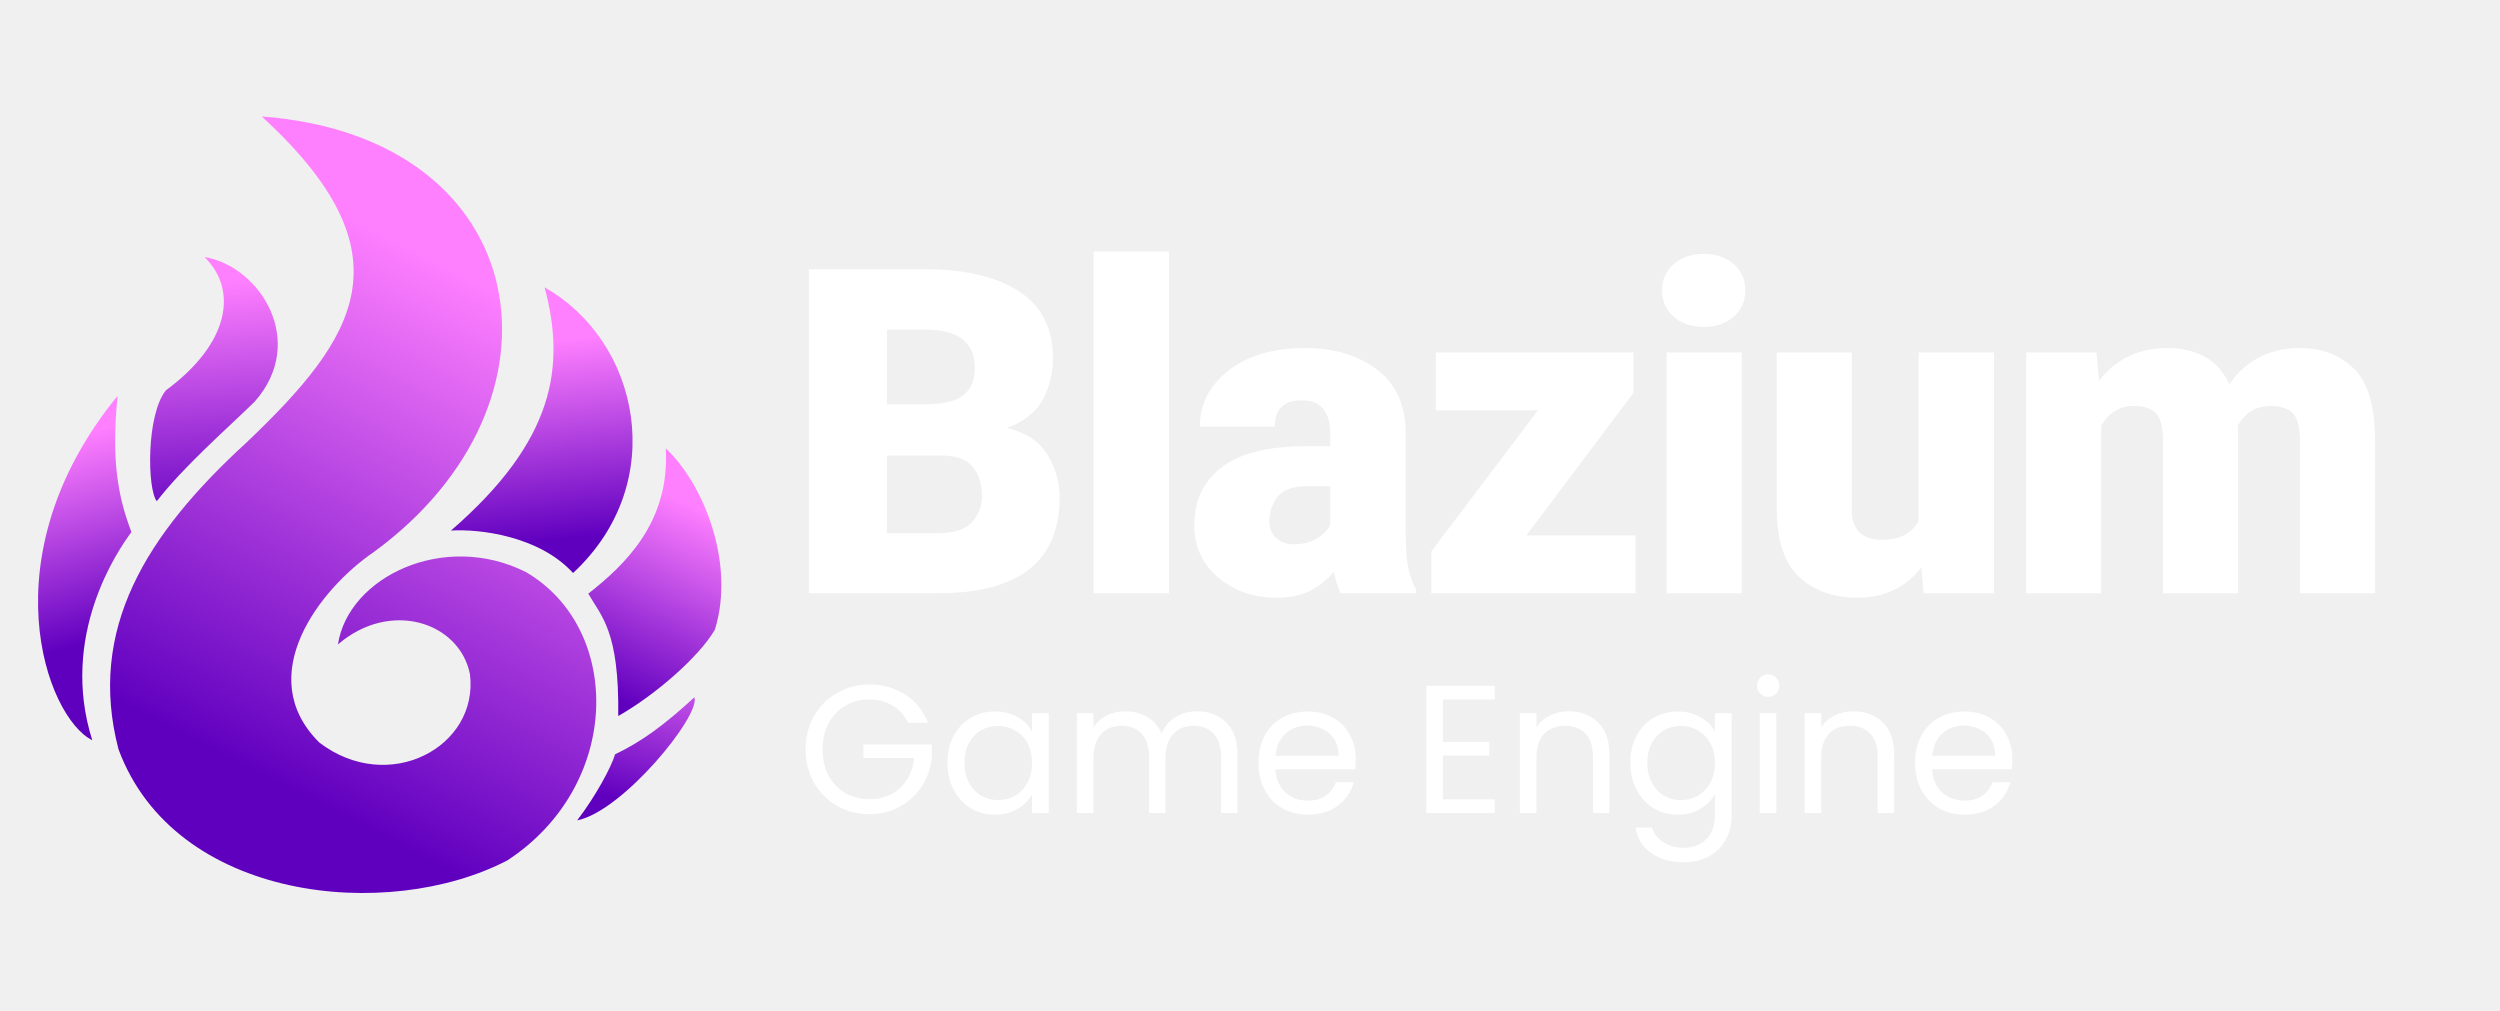
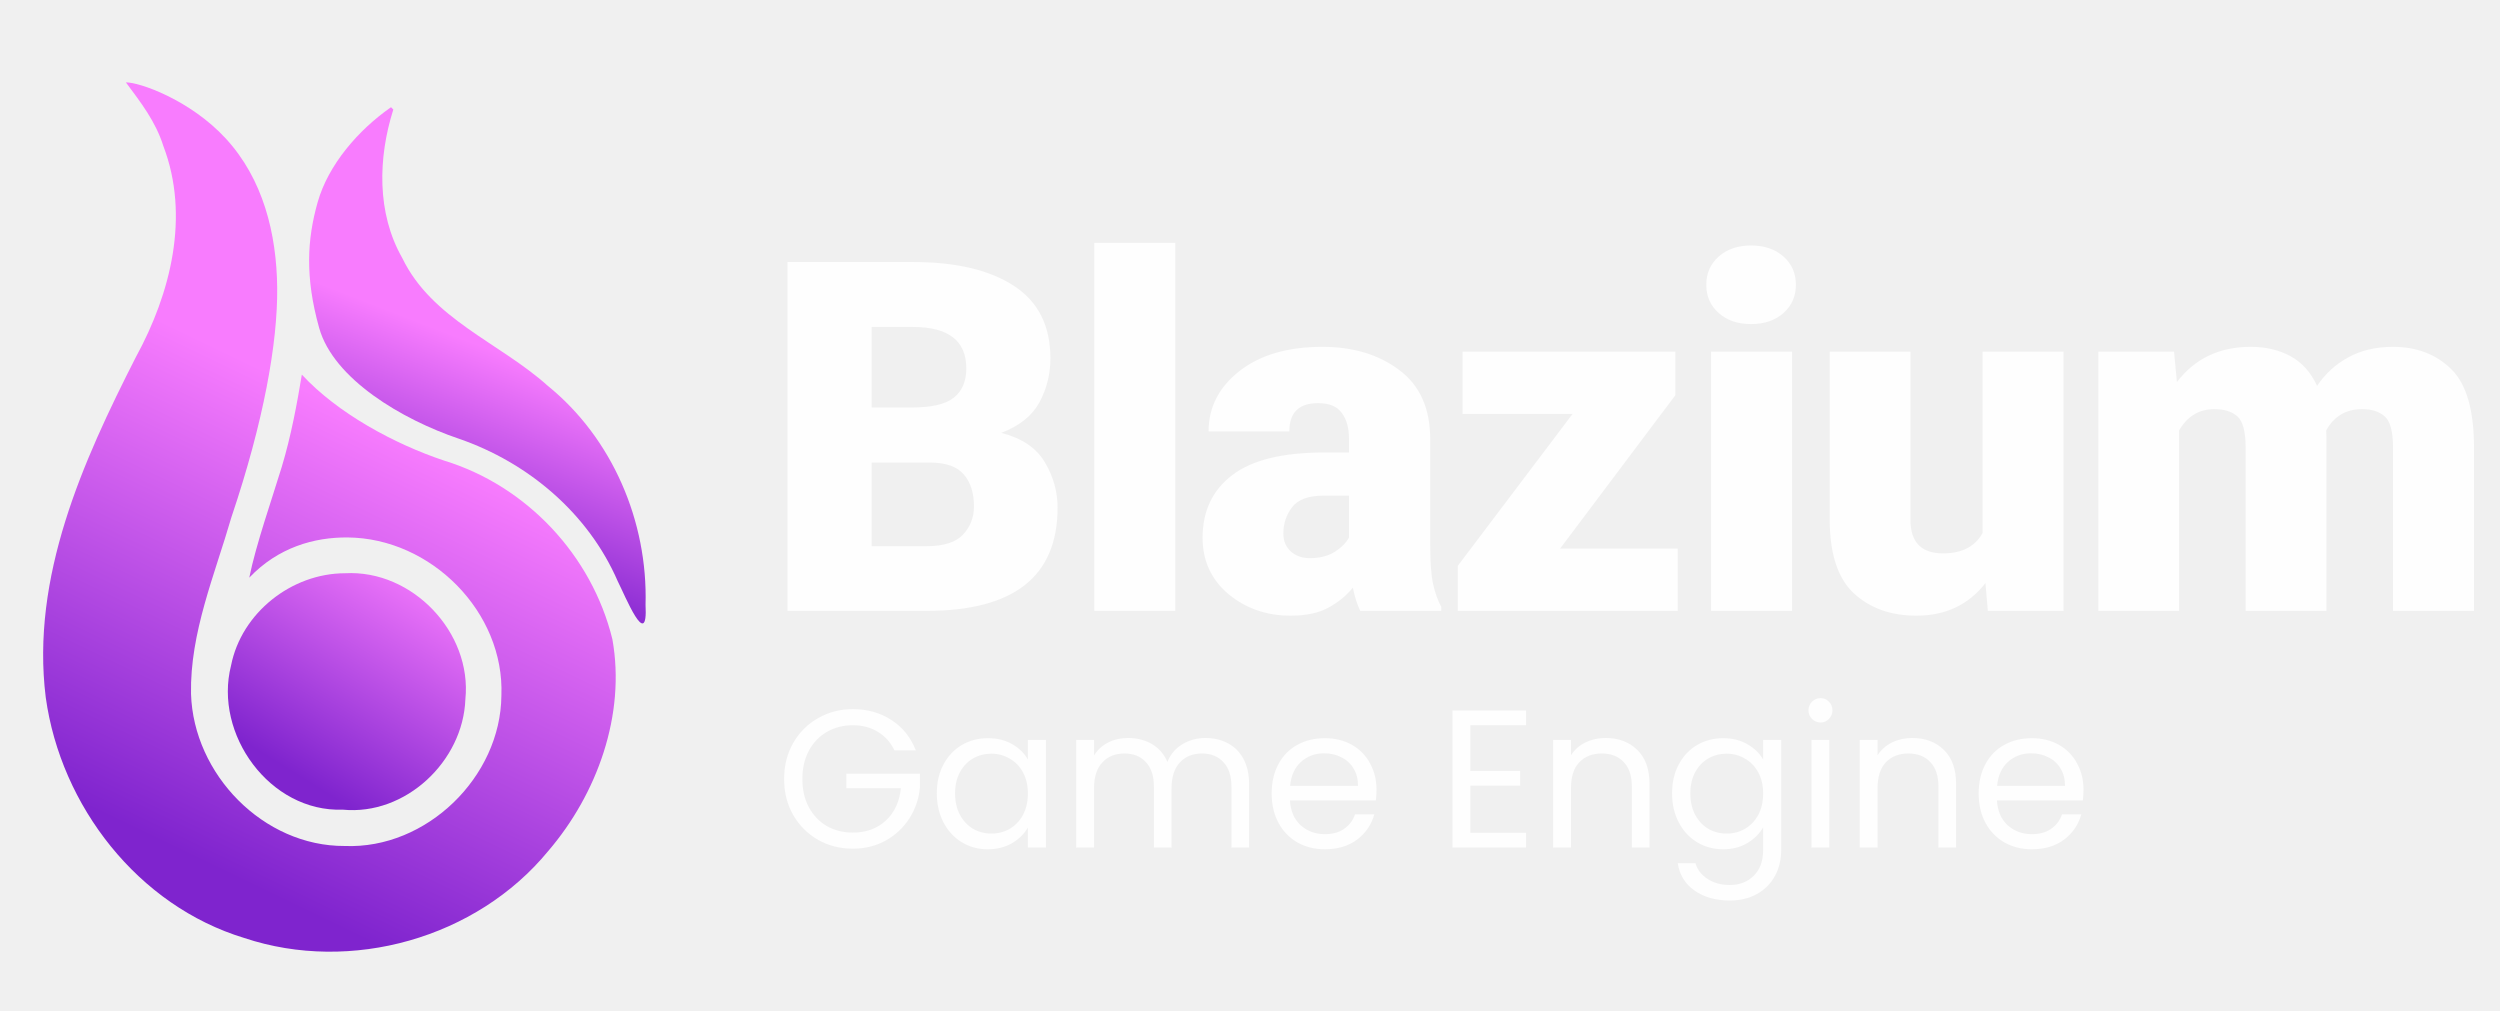
- <svg xmlns="http://www.w3.org/2000/svg" xmlns:xlink="http://www.w3.org/1999/xlink" xml:space="preserve" width="1024" height="414">
+ <svg xmlns="http://www.w3.org/2000/svg" xmlns:xlink="http://www.w3.org/1999/xlink" xml:space="preserve" width="1024" height="414" viewBox="0 0 960 388.125">
  <defs>
-     <linearGradient xlink:href="#a" id="b" x1="345.488" x2="326.393" y1="537.545" y2="278.277" gradientTransform="translate(25.645)" gradientUnits="userSpaceOnUse" />
    <linearGradient id="a">
-       <stop offset="0" stop-color="#6000bf" />
-       <stop offset="1" stop-color="#ff80ff" />
+       <stop offset=".045" stop-color="#7f24ce" />
+       <stop offset="1" stop-color="#f87cfe" />
    </linearGradient>
-     <linearGradient xlink:href="#a" id="c" x1="628.385" x2="605.516" y1="554.552" y2="345.675" gradientTransform="translate(25.645)" gradientUnits="userSpaceOnUse" />
-     <linearGradient xlink:href="#a" id="d" x1="711.173" x2="813.123" y1="702.796" y2="513.799" gradientTransform="translate(25.645)" gradientUnits="userSpaceOnUse" />
-     <linearGradient xlink:href="#a" id="e" x1="263.133" x2="199.507" y1="648.504" y2="445.445" gradientTransform="translate(25.645)" gradientUnits="userSpaceOnUse" />
-     <linearGradient xlink:href="#a" id="f" x1="760.851" x2="818.785" y1="829.706" y2="638.514" gradientTransform="translate(25.645)" gradientUnits="userSpaceOnUse" />
-     <linearGradient xlink:href="#a" id="g" x1="447.231" x2="722.686" y1="825.105" y2="341.161" gradientTransform="translate(25.645)" gradientUnits="userSpaceOnUse" />
+     <linearGradient xlink:href="#a" id="d" x1="269.585" x2="488.27" y1="847.204" y2="393.079" gradientTransform="translate(-62.274 3.857)scale(.37518)" gradientUnits="userSpaceOnUse" />
+     <linearGradient xlink:href="#a" id="c" x1="496.519" x2="635.831" y1="813.477" y2="589.778" gradientTransform="translate(-62.274 3.857)scale(.37518)" gradientUnits="userSpaceOnUse" />
+     <linearGradient xlink:href="#a" id="b" x1="635.831" x2="721.822" y1="589.778" y2="368.408" gradientTransform="translate(-62.274 3.857)scale(.37518)" gradientUnits="userSpaceOnUse" />
  </defs>
-   <path fill="#fff" d="M 434.022,203.716 Q 434.022,243 384.165,243 H 331.3 V 110.291 h 47.67 q 24.518,0 38.372,9.024 13.945,9.023 13.945,27.617 0,9.024 -4.192,16.771 -4.193,7.656 -14.493,11.576 11.758,3.007 16.589,11.21 4.83,8.112 4.83,17.227 z m -70.73,-68.724 v 30.625 h 15.495 q 11.12,0 15.769,-3.737 4.74,-3.737 4.74,-11.12 0,-15.768 -20.326,-15.768 z m 38.92,68.268 q 0,-7.656 -3.828,-12.122 -3.828,-4.557 -12.943,-4.557 h -22.149 v 31.81 h 20.873 q 9.753,0 13.854,-4.375 4.193,-4.467 4.193,-10.756 M 478.785,103 V 243 H 447.978 V 103 Z m 70.375,140 q -1.732,-3.555 -2.826,-8.841 -3.554,4.466 -9.205,7.565 -5.56,3.099 -14.492,3.099 -13.672,0 -23.607,-8.203 -9.844,-8.295 -9.844,-21.42 0,-15.22 11.21,-23.789 11.212,-8.659 35.001,-8.659 h 9.48 v -5.195 q 0,-6.198 -2.735,-9.844 -2.643,-3.737 -9.024,-3.737 -10.937,0 -10.937,10.756 h -30.716 q 0,-13.763 11.757,-22.97 11.758,-9.205 31.537,-9.205 17.591,0 29.258,8.841 11.758,8.75 11.758,26.341 v 40.378 q 0,9.662 1.093,14.675 1.094,4.922 3.1,8.659 V 243 Z m -19.232,-20.052 q 5.651,0 9.48,-2.37 3.828,-2.46 5.468,-5.469 v -15.95 h -9.661 q -8.66,0 -12.032,4.466 -3.28,4.375 -3.28,9.935 0,4.193 2.825,6.836 2.916,2.552 7.2,2.552 m 58.162,-54.87 V 144.38 h 80.937 v 16.589 l -43.84,58.333 h 44.752 V 243 h -83.672 v -17.135 l 43.659,-57.787 z m 92.706,-49.128 q 0,-6.562 4.74,-10.755 4.739,-4.193 12.304,-4.193 7.565,0 12.305,4.193 4.74,4.193 4.74,10.755 0,6.563 -4.74,10.756 -4.74,4.192 -12.305,4.192 -7.565,0 -12.305,-4.192 -4.74,-4.192 -4.74,-10.756 z m 32.63,25.43 V 243 h -30.807 v -98.62 z m 74.477,98.62 -0.912,-10.573 q -9.661,12.396 -26.25,12.396 -14.674,0 -23.88,-8.568 -9.115,-8.568 -9.115,-28.073 V 144.38 h 30.717 v 63.985 q 0,12.76 12.395,12.76 10.756,0 15.04,-7.747 V 144.38 h 30.807 V 243 Z m 86.143,-76.745 q -8.659,0 -13.398,8.112 V 243 H 829.93 v -98.62 h 28.803 l 1.093,11.576 q 10.209,-13.399 28.073,-13.399 8.66,0 15.13,3.555 6.563,3.554 10.118,11.302 4.648,-6.927 11.849,-10.846 7.291,-4.01 17.044,-4.01 13.49,0 22.148,8.476 8.66,8.476 8.66,29.896 V 243 H 942.04 v -62.07 q 0,-9.206 -3.19,-11.94 -3.1,-2.735 -8.568,-2.735 -9.206,0 -13.672,8.112 0.091,1.367 0.091,2.826 V 243 h -30.716 v -61.888 q 0,-9.388 -3.19,-12.123 -3.099,-2.734 -8.75,-2.734 z" aria-label="Blazium" font-family="Roboto" font-size="186.667" font-weight="900" letter-spacing="-4" paint-order="stroke fill markers" style="line-height:1.25;-inkscape-font-specification:&quot;Roboto Heavy&quot;" />
-   <path fill="#fff" d="m 371.952,296.056 q -2.165,-4.555 -6.272,-7.019 -4.106,-2.538 -9.557,-2.538 -5.45,0 -9.856,2.538 -4.33,2.464 -6.87,7.168 -2.463,4.63 -2.463,10.752 0,6.122 2.464,10.752 2.538,4.63 6.869,7.168 4.405,2.464 9.856,2.464 7.616,0 12.544,-4.554 4.928,-4.554 5.75,-12.32 h -20.758 v -5.526 h 28 v 5.227 q -0.597,6.421 -4.032,11.797 -3.435,5.302 -9.035,8.438 -5.6,3.061 -12.469,3.061 -7.243,0 -13.216,-3.36 -5.973,-3.435 -9.483,-9.483 -3.434,-6.048 -3.434,-13.664 0,-7.616 3.434,-13.664 3.51,-6.122 9.483,-9.482 5.973,-3.435 13.216,-3.435 8.288,0 14.635,4.107 6.421,4.106 9.333,11.573 z m 16.128,16.352 q 0,-6.272 2.539,-10.976 2.539,-4.779 6.944,-7.392 4.48,-2.613 9.93,-2.613 5.377,0 9.334,2.314 3.957,2.314 5.899,5.824 V 292.1 h 6.869 v 40.917 h -6.87 V 325.4 q -2.015,3.584 -6.047,5.973 -3.958,2.315 -9.259,2.315 -5.45,0 -9.856,-2.688 -4.406,-2.688 -6.944,-7.541 -2.538,-4.853 -2.539,-11.051 m 34.646,0.075 q 0,-4.63 -1.867,-8.064 -1.867,-3.434 -5.077,-5.227 -3.136,-1.867 -6.944,-1.867 -3.808,0 -6.944,1.792 -3.136,1.792 -5.003,5.227 -1.867,3.435 -1.867,8.064 0,4.704 1.867,8.213 1.867,3.435 5.003,5.302 3.136,1.792 6.944,1.792 3.808,0 6.944,-1.792 3.21,-1.867 5.077,-5.302 1.867,-3.509 1.867,-8.138 m 67.573,-21.131 q 4.779,0 8.512,2.016 3.733,1.941 5.899,5.899 2.165,3.957 2.165,9.632 v 24.117 h -6.72 v -23.147 q 0,-6.122 -3.061,-9.333 -2.987,-3.285 -8.139,-3.285 -5.301,0 -8.437,3.434 -3.136,3.36 -3.136,9.782 v 22.549 h -6.72 v -23.147 q 0,-6.122 -3.062,-9.333 -2.986,-3.285 -8.138,-3.285 -5.302,0 -8.438,3.434 -3.136,3.36 -3.136,9.782 v 22.549 h -6.794 v -40.917 h 6.794 v 5.898 q 2.016,-3.21 5.376,-4.928 3.435,-1.717 7.542,-1.717 5.152,0 9.11,2.315 3.956,2.314 5.898,6.794 1.717,-4.33 5.674,-6.72 3.957,-2.39 8.811,-2.389 m 65.035,19.637 q 0,1.942 -0.224,4.107 h -32.704 q 0.373,6.048 4.106,9.483 3.808,3.36 9.184,3.36 4.406,0 7.318,-2.016 2.987,-2.091 4.181,-5.526 h 7.318 q -1.643,5.899 -6.571,9.632 -4.928,3.659 -12.246,3.659 -5.824,0 -10.453,-2.613 -4.555,-2.614 -7.168,-7.392 -2.613,-4.854 -2.613,-11.2 0,-6.347 2.538,-11.126 2.54,-4.778 7.094,-7.317 4.63,-2.613 10.602,-2.613 5.825,0 10.305,2.538 4.48,2.539 6.869,7.019 2.464,4.405 2.464,10.005 m -7.019,-1.418 q 0,-3.883 -1.717,-6.646 -1.717,-2.837 -4.704,-4.256 -2.912,-1.493 -6.496,-1.493 -5.152,0 -8.81,3.285 -3.585,3.286 -4.107,9.11 z m 42.71,-23.072 v 17.397 h 18.965 v 5.6 h -18.965 v 17.92 h 21.205 v 5.6 h -28 v -52.117 h 28 v 5.6 z m 51.445,4.853 q 7.467,0 12.096,4.555 4.63,4.48 4.63,12.992 v 24.117 h -6.72 v -23.147 q 0,-6.122 -3.062,-9.333 -3.061,-3.285 -8.363,-3.285 -5.376,0 -8.586,3.36 -3.136,3.36 -3.136,9.781 v 22.624 h -6.795 v -40.917 h 6.795 v 5.824 q 2.016,-3.136 5.45,-4.854 3.51,-1.717 7.691,-1.717 m 44.725,0.075 q 5.302,0 9.259,2.314 4.032,2.315 5.973,5.824 V 292.1 h 6.87 v 41.813 q 0,5.6 -2.39,9.93 -2.389,4.406 -6.869,6.87 -4.405,2.464 -10.304,2.464 -8.064,0 -13.44,-3.808 -5.376,-3.808 -6.347,-10.379 h 6.72 q 1.12,3.734 4.63,5.974 3.509,2.314 8.437,2.314 5.6,0 9.11,-3.509 3.583,-3.51 3.583,-9.856 v -8.587 q -2.016,3.584 -5.973,5.974 -3.957,2.39 -9.259,2.39 -5.45,0 -9.93,-2.689 -4.406,-2.688 -6.944,-7.541 -2.539,-4.854 -2.539,-11.051 0,-6.272 2.539,-10.976 2.538,-4.779 6.944,-7.392 4.48,-2.613 9.93,-2.613 z m 15.232,21.056 q 0,-4.63 -1.866,-8.064 -1.866,-3.434 -5.078,-5.227 -3.136,-1.867 -6.944,-1.867 -3.808,0 -6.944,1.792 -3.136,1.792 -5.002,5.227 -1.866,3.435 -1.867,8.064 0,4.704 1.867,8.213 1.866,3.435 5.002,5.302 3.136,1.792 6.944,1.792 3.808,0 6.944,-1.792 3.211,-1.867 5.078,-5.302 1.866,-3.509 1.866,-8.138 m 21.878,-27.03 q -1.942,0 -3.286,-1.344 -1.344,-1.344 -1.344,-3.285 0,-1.941 1.344,-3.285 1.344,-1.344 3.286,-1.344 1.866,0 3.136,1.344 1.344,1.344 1.344,3.285 0,1.941 -1.344,3.285 -1.27,1.344 -3.136,1.344 m 3.285,6.646 v 40.917 h -6.795 V 292.1 Z m 31.51,-0.747 q 7.466,0 12.095,4.555 4.63,4.48 4.63,12.992 v 24.117 h -6.72 V 309.87 q 0,-6.122 -3.062,-9.333 -3.06,-3.285 -8.362,-3.285 -5.376,0 -8.587,3.36 -3.136,3.36 -3.136,9.781 v 22.624 h -6.795 V 292.1 h 6.795 v 5.824 q 2.016,-3.136 5.45,-4.854 3.51,-1.717 7.691,-1.717 z m 65.183,19.637 q 0,1.942 -0.224,4.107 h -32.704 q 0.374,6.048 4.107,9.483 3.808,3.36 9.184,3.36 4.405,0 7.317,-2.016 2.987,-2.09 4.182,-5.526 h 7.317 q -1.643,5.9 -6.57,9.632 -4.929,3.66 -12.246,3.66 -5.824,0 -10.453,-2.614 -4.555,-2.614 -7.168,-7.392 -2.614,-4.854 -2.614,-11.2 0,-6.347 2.539,-11.126 2.539,-4.779 7.093,-7.317 4.63,-2.613 10.603,-2.613 5.824,0 10.304,2.538 4.48,2.539 6.87,7.019 2.463,4.405 2.463,10.005 m -7.018,-1.418 q 0,-3.883 -1.718,-6.646 -1.717,-2.837 -4.704,-4.256 -2.912,-1.493 -6.496,-1.493 -5.152,0 -8.81,3.285 -3.584,3.286 -4.107,9.11 z" aria-label="Game Engine" font-family="Poppins" font-size="74.667" paint-order="stroke fill markers" style="line-height:1.25;-inkscape-font-specification:Poppins" />
-   <g color="#000" paint-order="markers stroke fill">
-     <path fill="url(#b)" d="m 333.041,390.832 c 60.956,-49.645 68.888,-106.282 36.834,-141.001 52.955,9.639 98.778,89.197 48.017,153.006 -26.657,28.88 -68.133,68.803 -93.604,105.416 -9.271,-12.442 -10.125,-91.913 8.753,-117.421 z" style="-inkscape-stroke:none" transform="matrix(.42848 0 0 .387 -74.722 8.6)" />
-     <path fill="url(#c)" d="m 605.468,539.317 c 99.495,-95.417 109.652,-174.007 89.512,-257.379 90.54,56.344 120.323,206.655 27.218,302.306 -32.452,-39.308 -89.422,-46.801 -116.73,-44.926 z" style="-inkscape-stroke:none" transform="matrix(.42848 0 0 .387 -74.722 8.6)" />
-     <path fill="url(#d)" d="m 765.397,735.61 c 1.027,-90.005 -16.07,-105.169 -28.652,-129.511 34.981,-30.439 78.22,-75.638 74.074,-153.8 36.265,37.795 66.663,121.656 46.942,191.96 -14.859,28.349 -56.524,68.798 -92.364,91.35 z" style="-inkscape-stroke:none" transform="matrix(.42848 0 0 .387 -74.722 8.6)" />
-     <path fill="url(#e)" d="m 286.772,396.801 c -5.933,67.162 -0.014,105.765 13.279,144.12 C 286.963,560.259 230.933,650.697 262.607,761.242 218.558,737.233 161.826,566.002 286.772,396.801 Z" style="-inkscape-stroke:none" transform="matrix(.42848 0 0 .387 -74.722 8.6)" />
-     <path fill="url(#f)" d="m 726.132,846.03 c 17.736,-25.59 32.55,-56.278 36.255,-69.905 25.026,-13.294 46.489,-30.414 75.78,-60.351 6.376,19.042 -68.605,120.855 -112.035,130.255 z" style="-inkscape-stroke:none" transform="matrix(.42848 0 0 .387 -74.722 8.6)" />
-     <path fill="url(#g)" d="m 287.624,770.662 c -29.781,-126.684 26.211,-227.139 122.275,-324.391 105.332,-111.102 158.665,-199.02 14.749,-345.209 261.967,21.801 302.853,302.608 107.166,460.898 -51.666,39.082 -116.359,131.072 -52.202,201.699 66.221,56.081 152.881,4.625 143.984,-72.616 C 613.313,635.784 547.105,612.403 497.426,659.869 507.381,588.255 598.947,539.692 677.165,583.255 770.053,643.46 769.049,809.072 659.32,888.466 545.235,954.136 341.346,931.823 287.624,770.662 Z" style="-inkscape-stroke:none" transform="matrix(.42848 0 0 .387 -74.722 8.6)" />
-   </g>
+   <path fill="url(#b)" d="m 150.153,41.17 c -12.583,8.739 -24.094,22.13 -28.15,36.41 -4.055,14.281 -4.933,28.759 0.559,48.355 5.493,19.596 31.877,35.185 53.676,42.539 26.58,9.17 49.631,28.626 60.939,54.647 2.638,5.142 11.708,27.58 10.712,9.104 0.905,-31.872 -12.652,-63.915 -37.604,-84.124 -18.423,-16.542 -44.448,-25.487 -55.832,-49.055 -9.858,-17.291 -9.274,-38.484 -3.417,-56.993 l -0.441,-0.442 z" paint-order="stroke fill markers" style="mix-blend-mode:normal" />
+   <path fill="url(#c)" d="m 132.523,220.126 c 25.781,-1.419 48.819,22.744 46.179,48.434 -0.887,23.785 -22.99,44.696 -47.077,42.351 -27.977,1.026 -49.63,-28.991 -42.905,-55.341 3.997,-20.276 23.285,-35.437 43.802,-35.444 z" paint-order="stroke fill markers" style="mix-blend-mode:normal" />
+   <path fill="url(#d)" d="m 48.347,31.638 c 5.748,7.771 11.385,14.931 14.383,24.439 10.271,26.926 2.819,56.615 -10.548,81.028 -20.474,40.203 -40.344,84.533 -34.616,130.709 5.786,41.714 35.435,79.991 76.244,92.376 40.965,13.675 89.226,0.054 116.692,-33.376 18.845,-21.969 29.821,-52.407 24.657,-81.332 -7.857,-32.163 -32.92,-58.929 -64.62,-68.616 -19.207,-6.418 -40.92,-18.203 -54.633,-33.016 -1.732,10.5 -4.084,23.492 -7.737,35.516 -3.653,12.024 -9.894,29.76 -12.451,42.456 11.123,-11.66 24.94,-15.538 37.734,-15.441 32.116,0.245 60.351,28.71 59.083,60.718 -0.26,31.257 -28.75,59.015 -60.153,57.762 -31.283,0.141 -58.094,-27.548 -59.03,-58.44 -0.428,-23.443 9.1,-45.644 15.525,-67.852 C 101.315,161.702 106.65,131.503 106.443,110.548 106.236,89.593 100.981,68.681 86.693,53.182 72.933,38.255 53.407,31.54 48.347,31.638" paint-order="stroke fill markers" style="mix-blend-mode:normal" />
+   <path fill="#fefefe" d="M406.113 194.923q0 39.655-50.327 39.655h-53.364V100.617h48.12q24.75 0 38.734 9.11 14.076 9.107 14.076 27.877 0 9.109-4.231 16.929-4.233 7.728-14.63 11.685 11.869 3.035 16.746 11.316 4.875 8.188 4.875 17.39zm-71.397-69.372v30.914h15.641q11.225 0 15.918-3.772 4.785-3.773 4.785-11.225 0-15.917-20.518-15.917zm39.287 68.912q0-7.728-3.864-12.236-3.864-4.6-13.065-4.6h-22.358v32.11h21.07q9.845 0 13.985-4.417 4.232-4.509 4.232-10.857m77.295-101.206v141.32h-31.097V93.258Zm71.04 141.32q-1.75-3.588-2.854-8.924-3.587 4.508-9.291 7.637-5.613 3.128-14.63 3.128-13.8 0-23.829-8.28-9.937-8.374-9.937-21.623 0-15.363 11.316-24.013 11.318-8.74 35.331-8.74h9.57v-5.245q0-6.256-2.761-9.936-2.668-3.773-9.11-3.773-11.04 0-11.04 10.858h-31.005q0-13.893 11.868-23.187 11.869-9.292 31.834-9.292 17.757 0 29.534 8.925 11.87 8.832 11.87 26.59v40.758q0 9.753 1.102 14.813 1.105 4.969 3.13 8.741v1.564zm-19.414-20.24q5.704 0 9.57-2.393 3.863-2.483 5.519-5.52v-16.1h-9.752q-8.742 0-12.146 4.507-3.31 4.417-3.31 10.029 0 4.233 2.85 6.9 2.944 2.577 7.269 2.577m58.71-55.388v-23.921h81.7v16.745l-44.253 58.883h45.174v23.922h-84.461V217.28l44.07-58.332Zm93.58-49.591q0-6.624 4.785-10.857 4.784-4.232 12.42-4.232t12.421 4.232q4.785 4.233 4.785 10.857 0 6.625-4.785 10.857-4.784 4.232-12.42 4.232t-12.422-4.232q-4.784-4.232-4.784-10.857m32.938 25.67v99.55h-31.097v-99.55zm75.18 99.55-.92-10.673q-9.753 12.513-26.498 12.513-14.813 0-24.106-8.649-9.2-8.649-9.2-28.338v-64.403h31.006v64.588q0 12.88 12.512 12.88 10.857 0 15.182-7.82v-69.648h31.097v99.55zm86.955-77.47q-8.74 0-13.524 8.19v69.28h-31.008v-99.55h29.075l1.103 11.685q10.305-13.526 28.338-13.526 8.742 0 15.273 3.589 6.625 3.587 10.213 11.408 4.692-6.992 11.96-10.948 7.36-4.048 17.206-4.048 13.617 0 22.357 8.556 8.741 8.556 8.741 30.178v62.656h-31.098v-62.656q0-9.293-3.22-12.052-3.13-2.761-8.65-2.761-9.292 0-13.8 8.188.091 1.38.091 2.853v66.428H862.34v-62.472q0-9.477-3.22-12.237-3.129-2.76-8.833-2.76z" aria-label="Blazium" font-family="Roboto" font-size="186.667" font-weight="900" letter-spacing="-4" paint-order="stroke fill markers" style="line-height:1.25;-inkscape-font-specification:&quot;Roboto Heavy&quot;" />
+   <path fill="#fefefe" d="M343.458 288.134q-2.186-4.598-6.331-7.085-4.145-2.562-9.648-2.562-5.501 0-9.949 2.562-4.37 2.487-6.934 7.235-2.487 4.674-2.487 10.854t2.488 10.853q2.562 4.674 6.933 7.236 4.447 2.487 9.95 2.487 7.687 0 12.662-4.597 4.974-4.598 5.804-12.436h-20.954v-5.578h28.264v5.276q-.602 6.482-4.07 11.908-3.467 5.352-9.12 8.518-5.653 3.09-12.587 3.09-7.31 0-13.34-3.392-6.03-3.467-9.573-9.572-3.466-6.105-3.466-13.793t3.466-13.793q3.543-6.18 9.573-9.571 6.03-3.468 13.34-3.468 8.367 0 14.773 4.146 6.482 4.145 9.421 11.682zm16.28 16.506q0-6.33 2.563-11.08 2.563-4.823 7.01-7.46 4.522-2.639 10.023-2.639 5.428 0 9.422 2.336 3.994 2.337 5.955 5.88v-7.536h6.933v41.303h-6.934v-7.69q-2.034 3.619-6.104 6.03-3.996 2.337-9.347 2.337-5.501 0-9.949-2.713-4.446-2.714-7.01-7.612-2.562-4.9-2.562-11.156m34.973.076q0-4.673-1.885-8.14t-5.125-5.276q-3.166-1.885-7.01-1.885t-7.009 1.81q-3.165 1.808-5.05 5.276t-1.885 8.14q0 4.748 1.885 8.29 1.885 3.467 5.05 5.352 3.166 1.809 7.01 1.809t7.009-1.809q3.24-1.885 5.125-5.352 1.885-3.542 1.885-8.215m68.21-21.33q4.824 0 8.592 2.035 3.768 1.96 5.955 5.955 2.185 3.994 2.185 9.722v24.345h-6.783v-23.365q0-6.18-3.09-9.421-3.015-3.316-8.216-3.316-5.35 0-8.516 3.466-3.166 3.392-3.166 9.874v22.762h-6.783v-23.365q0-6.18-3.091-9.421-3.014-3.316-8.215-3.316-5.352 0-8.518 3.466-3.165 3.392-3.165 9.874v22.762h-6.858V284.14h6.858v5.954q2.035-3.24 5.427-4.975 3.467-1.733 7.613-1.733 5.2 0 9.196 2.337 3.993 2.336 5.953 6.858 1.733-4.371 5.728-6.784 3.995-2.411 8.894-2.411m65.648 19.822q0 1.96-.226 4.146h-33.012q.376 6.105 4.144 9.572 3.844 3.392 9.271 3.392 4.448 0 7.387-2.035 3.015-2.11 4.22-5.578h7.387q-1.658 5.955-6.633 9.723-4.974 3.693-12.361 3.693-5.879 0-10.552-2.637-4.598-2.639-7.235-7.462-2.638-4.9-2.638-11.306 0-6.407 2.562-11.23 2.564-4.824 7.16-7.387 4.675-2.637 10.703-2.637 5.88 0 10.402 2.562 4.522 2.563 6.934 7.085 2.487 4.446 2.487 10.1zm-7.085-1.431q0-3.92-1.733-6.709-1.733-2.864-4.748-4.296-2.94-1.507-6.558-1.507-5.2 0-8.893 3.316-3.619 3.317-4.146 9.196zm43.113-23.29v17.561h19.144v5.653h-19.144v18.09h21.405v5.652h-28.264v-52.609h28.264v5.653zm51.93 4.899q7.538 0 12.21 4.598 4.674 4.522 4.674 13.114v24.345h-6.783v-23.365q0-6.18-3.091-9.421-3.09-3.316-8.442-3.316-5.427 0-8.667 3.391-3.166 3.392-3.166 9.874v22.837h-6.859V284.14h6.86v5.879q2.034-3.166 5.5-4.9 3.544-1.733 7.764-1.733m45.147.076q5.352 0 9.346 2.336 4.07 2.336 6.03 5.879v-7.536h6.934v42.207q0 5.653-2.412 10.024-2.412 4.448-6.934 6.935-4.446 2.487-10.401 2.487-8.14 0-13.567-3.844t-6.407-10.477h6.784q1.13 3.77 4.673 6.03 3.542 2.336 8.517 2.336 5.653 0 9.196-3.542 3.617-3.543 3.617-9.949v-8.667q-2.035 3.617-6.03 6.03-3.994 2.412-9.346 2.412-5.501 0-10.024-2.714-4.447-2.713-7.01-7.612-2.562-4.9-2.562-11.155 0-6.332 2.563-11.08 2.562-4.824 7.01-7.462 4.522-2.637 10.023-2.637zm15.376 21.254q0-4.673-1.884-8.14-1.885-3.467-5.126-5.276-3.165-1.885-7.01-1.885-3.843 0-7.009 1.81-3.165 1.808-5.049 5.276t-1.885 8.14q0 4.748 1.885 8.29 1.884 3.467 5.05 5.352 3.165 1.809 7.009 1.809t7.01-1.809q3.24-1.885 5.125-5.352 1.884-3.542 1.884-8.215m22.084-27.285q-1.96 0-3.317-1.356t-1.357-3.316 1.357-3.316q1.357-1.357 3.317-1.357 1.884 0 3.166 1.357 1.356 1.356 1.356 3.316t-1.356 3.316q-1.282 1.356-3.166 1.356m3.316 6.71v41.302h-6.86v-41.302zm31.807-.755q7.537 0 12.21 4.598 4.673 4.522 4.673 13.115v24.344h-6.783v-23.364q0-6.18-3.091-9.421-3.09-3.316-8.441-3.316-5.427 0-8.668 3.391-3.166 3.392-3.166 9.874v22.837h-6.859v-41.303h6.86v5.879q2.034-3.166 5.5-4.9 3.544-1.733 7.764-1.733zm65.798 19.822q0 1.96-.226 4.146h-33.013q.378 6.105 4.146 9.572 3.844 3.392 9.27 3.392 4.447 0 7.387-2.035 3.015-2.11 4.221-5.578h7.386q-1.658 5.956-6.632 9.723-4.975 3.694-12.361 3.694-5.88 0-10.552-2.638-4.598-2.639-7.236-7.462-2.638-4.9-2.638-11.306 0-6.407 2.563-11.23t7.16-7.387q4.673-2.637 10.703-2.637 5.879 0 10.4 2.562 4.523 2.563 6.936 7.085 2.486 4.446 2.486 10.1zm-7.084-1.431q0-3.92-1.734-6.709-1.734-2.864-4.749-4.296-2.94-1.507-6.557-1.507-5.2 0-8.893 3.316-3.618 3.317-4.146 9.196z" aria-label="Game Engine" font-family="Poppins" font-size="74.667" paint-order="stroke fill markers" style="line-height:1.25;-inkscape-font-specification:Poppins" />
</svg>
